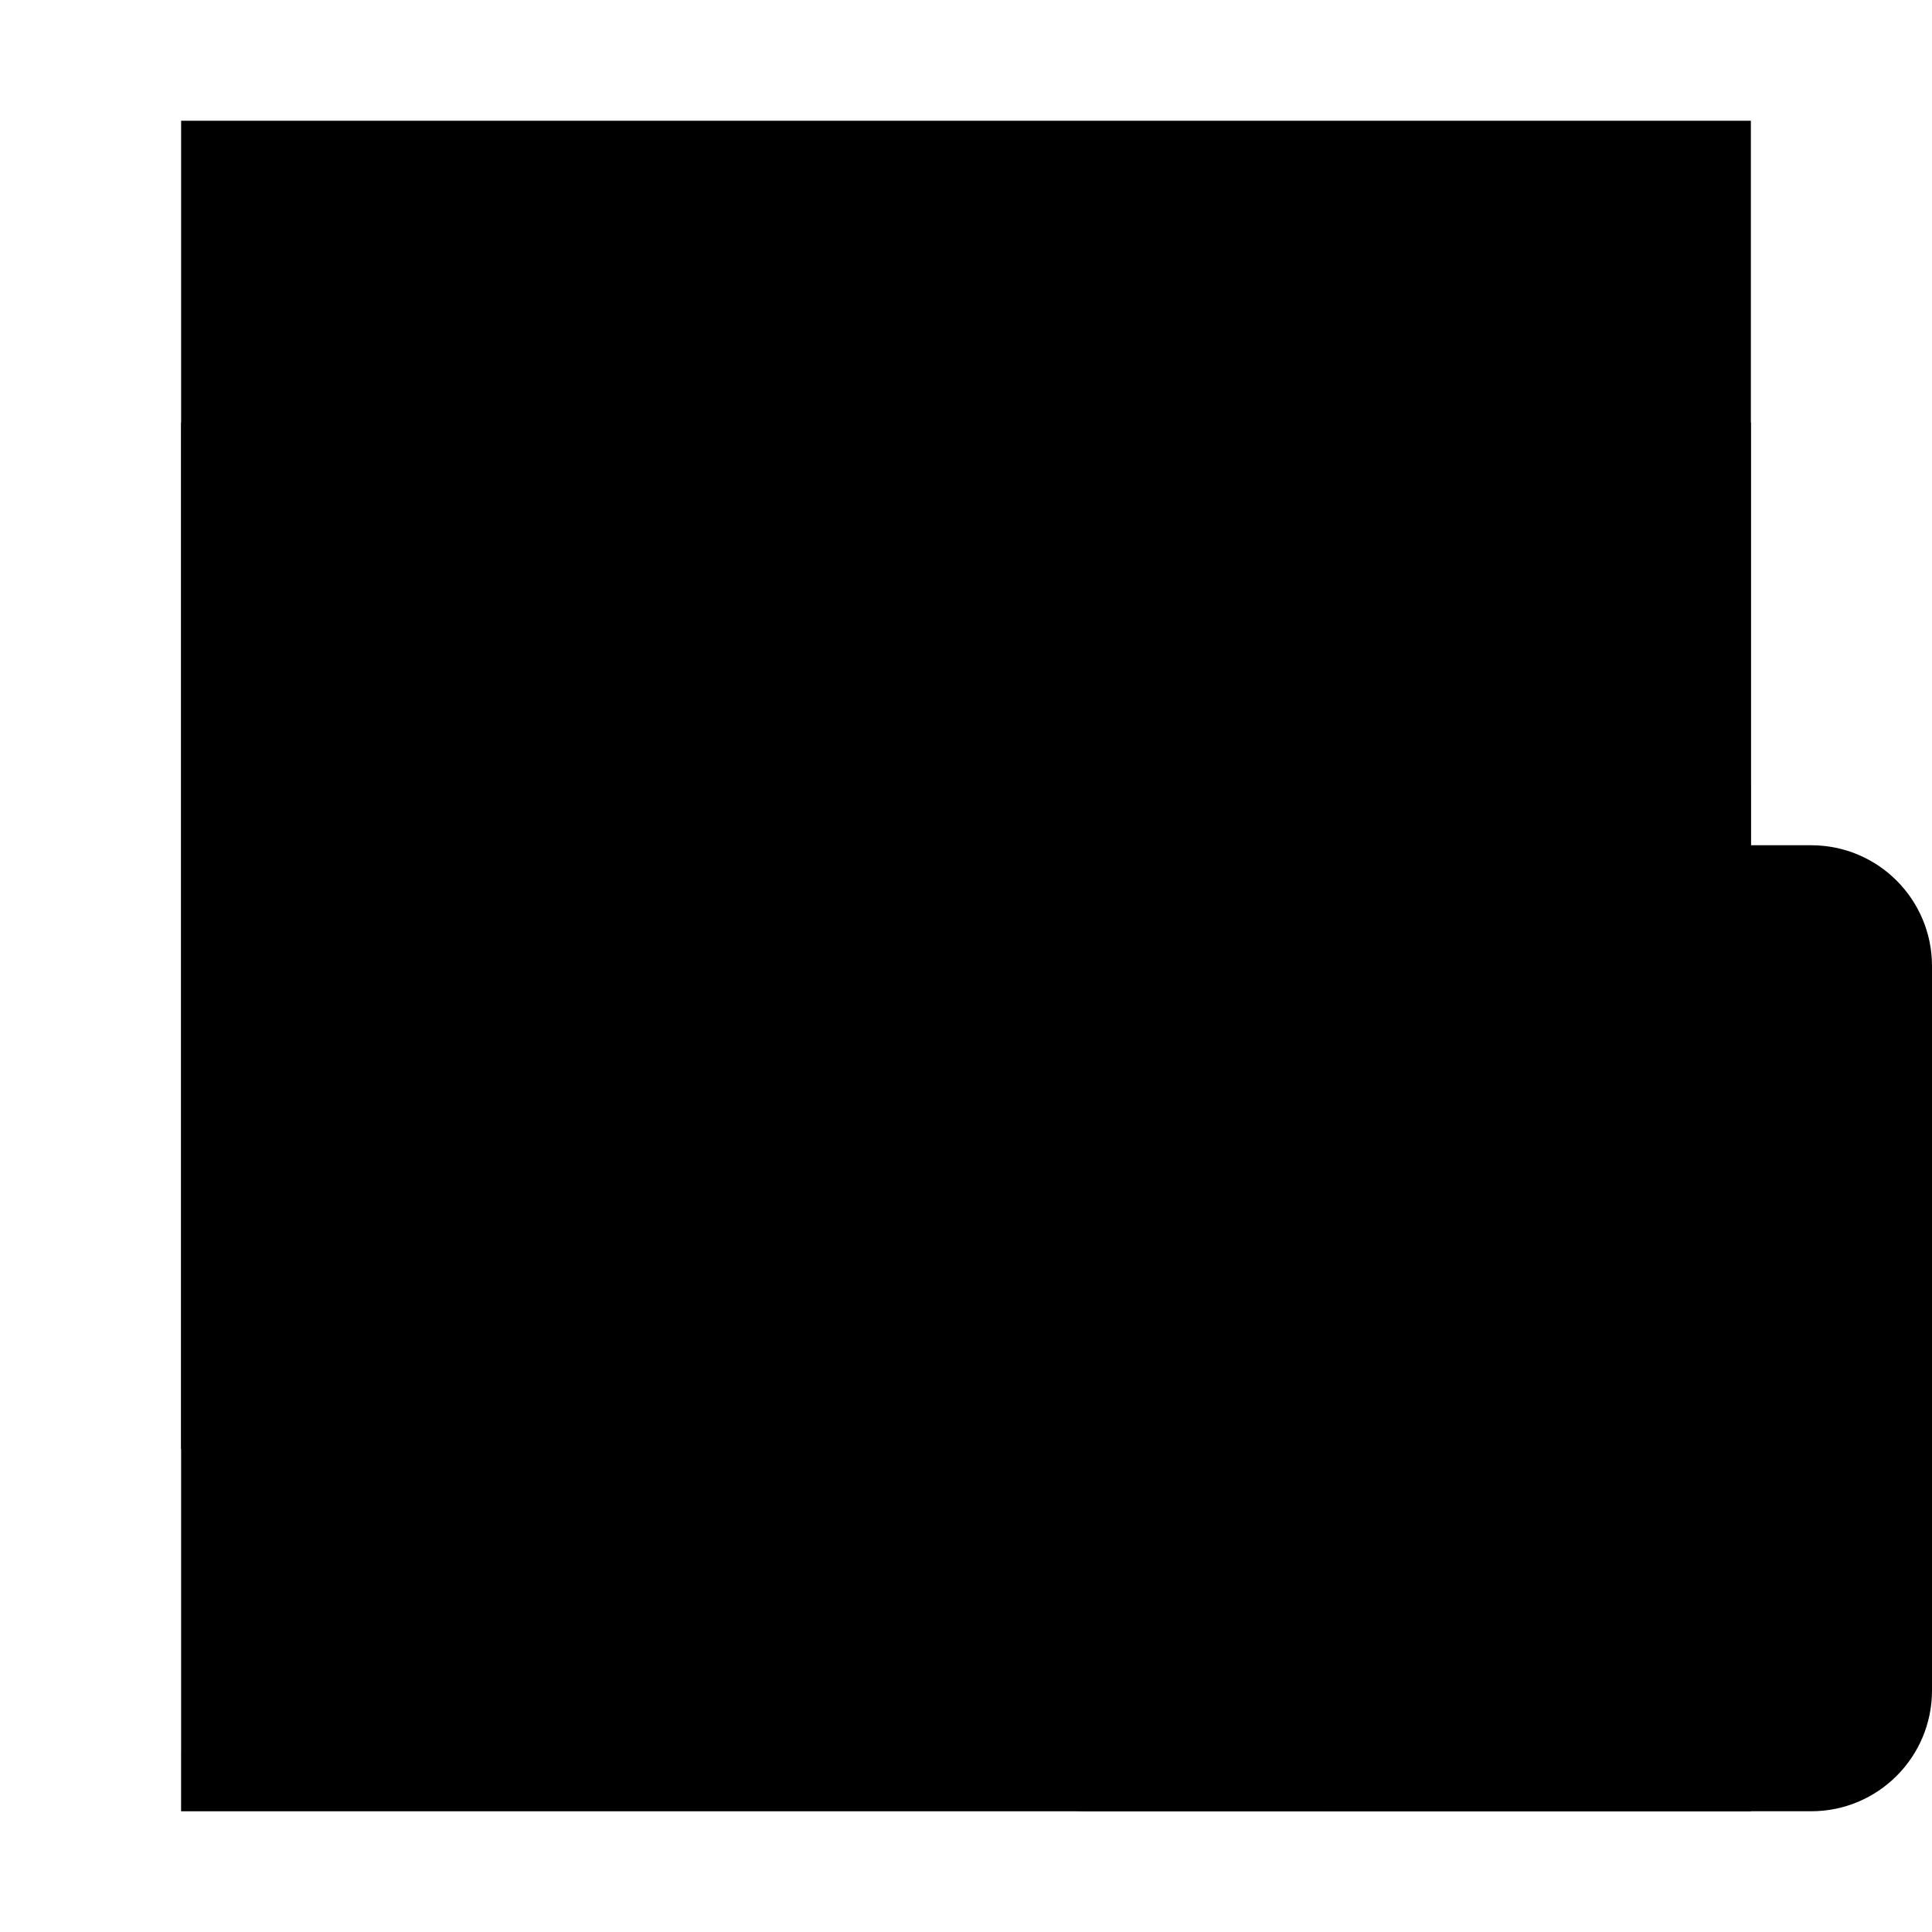
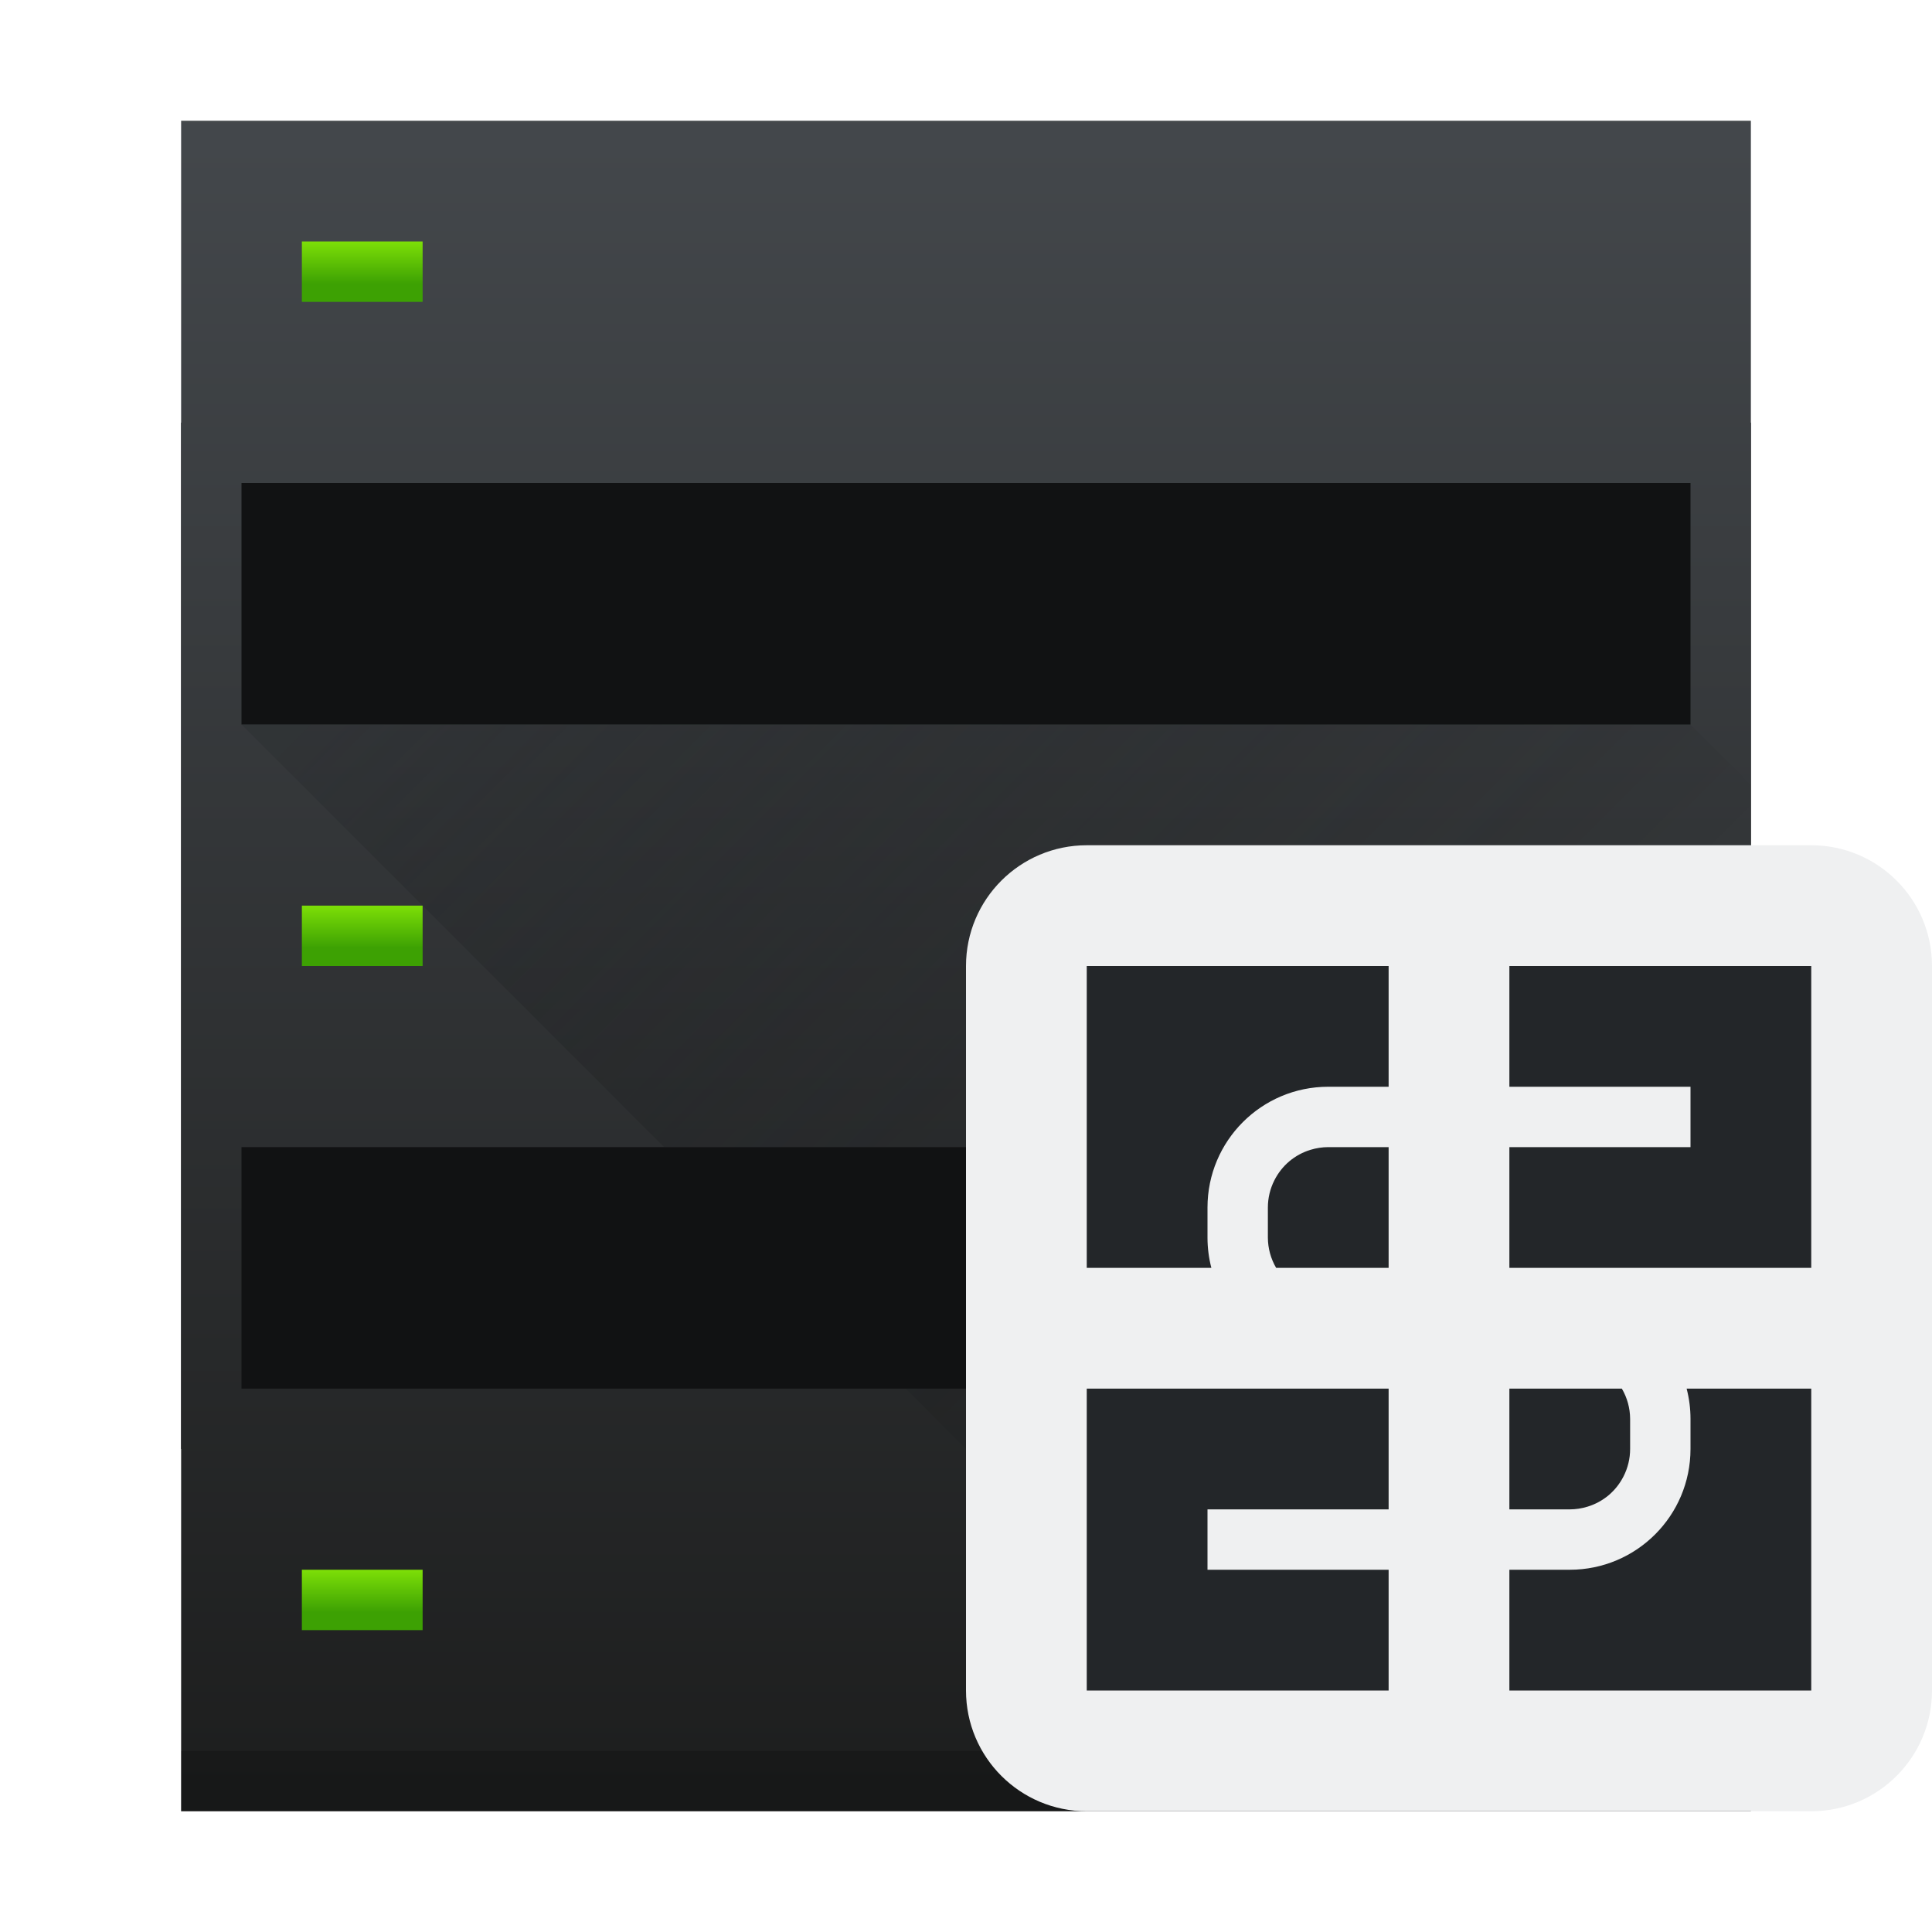
<svg xmlns="http://www.w3.org/2000/svg" xmlns:xlink="http://www.w3.org/1999/xlink" height="32" width="32">
  <linearGradient id="b" gradientTransform="matrix(.7 0 0 .7 -.7 -1.1)" gradientUnits="userSpaceOnUse" x2="0" y1="44" y2="4">
    <stop offset="0" stop-color="#1d1e1e" />
    <stop offset="1" stop-color="#44484c" />
  </linearGradient>
  <linearGradient id="c" gradientTransform="matrix(.7 0 0 .7 -270.499 -350.76)" x2="0" xlink:href="#a" y1="507.8" y2="506.8" />
  <linearGradient id="a" gradientUnits="userSpaceOnUse" x2="0" y1="507.8" y2="506.8">
    <stop offset="0" stop-color="#3da103" />
    <stop offset="1" stop-color="#7ddf07" />
  </linearGradient>
  <linearGradient id="d" gradientTransform="matrix(.7 0 0 .7 -270.499 -339.76)" x2="0" xlink:href="#a" y1="507.8" y2="506.8" />
  <linearGradient id="e" gradientTransform="matrix(.7 0 0 .7 -270.499 -328.76)" x2="0" xlink:href="#a" y1="507.8" y2="506.8" />
  <linearGradient id="f" gradientUnits="userSpaceOnUse" x1="5" x2="18" y1="12" y2="25">
    <stop offset="0" stop-color="#292c2f" />
    <stop offset="1" stop-opacity="0" />
  </linearGradient>
-   <path d="M3 7h26v17H3z" style="" />
+   <path d="M3 7h26v17H3z" fill="#111213" style="" />
  <g stroke-width=".7" style="">
-     <path d="M3 2v28h26V2zm1 6h24v4H4zm0 11h24v4H4z" style="" />
-     <path d="M5 4h2v1H5z" style="" />
-     <path d="M5 15h2v1H5z" style="" />
-     <path d="M5 26h2v1H5z" style="" />
+     <path d="M3 2v28h26V2zm1 6h24v4H4zm0 11h24v4H4z" fill="url(#b)" style="" />
+     <path d="M5 4h2v1H5z" fill="url(#c)" style="" />
+     <path d="M5 15h2v1H5z" fill="url(#d)" style="" />
+     <path d="M5 26h2v1H5z" fill="url(#e)" style="" />
  </g>
  <path d="M3 29h26v1H3z" opacity=".2" style="" />
-   <path d="M4 12l7 7h17v4H15l7 7h7V13l-1-1z" fill-rule="evenodd" opacity=".4" style="" />
-   <rect height="16" rx="2" width="16" x="16" y="14" />
-   <g style="">
+   <path d="M4 12l7 7h17v4H15l7 7h7V13l-1-1z" fill="url(#f)" fill-rule="evenodd" opacity=".4" style="" />
+   <rect fill="#eff0f1" height="16" rx="2" width="16" x="16" y="14" />
+   <g fill="#232629" style="">
    <path d="M27.936 23a2 2 0 0 1 .064.5v.5a2 2 0 0 1-2 2h-1v2h5v-5h-2z" style="" />
    <path d="M25 23v2h1a1.007 1.007 0 0 0 .295-.045.997.997 0 0 0 .35-.19 1 1 0 0 0 .246-.312A.997.997 0 0 0 27 24v-.5a1 1 0 0 0-.137-.5zm-7 0v5h5v-2h-3v-1h3v-2zm0-7v5h2.064a2 2 0 0 1-.064-.5V20a2 2 0 0 1 2-2h1v-2z" style="" />
    <path d="M22 19a1.007 1.007 0 0 0-.295.045.997.997 0 0 0-.35.19 1 1 0 0 0-.246.312A.997.997 0 0 0 21 20v.5a1 1 0 0 0 .137.5H23v-2zm3-3v2h3v1h-3v2h5v-5z" style="" />
  </g>
</svg>
